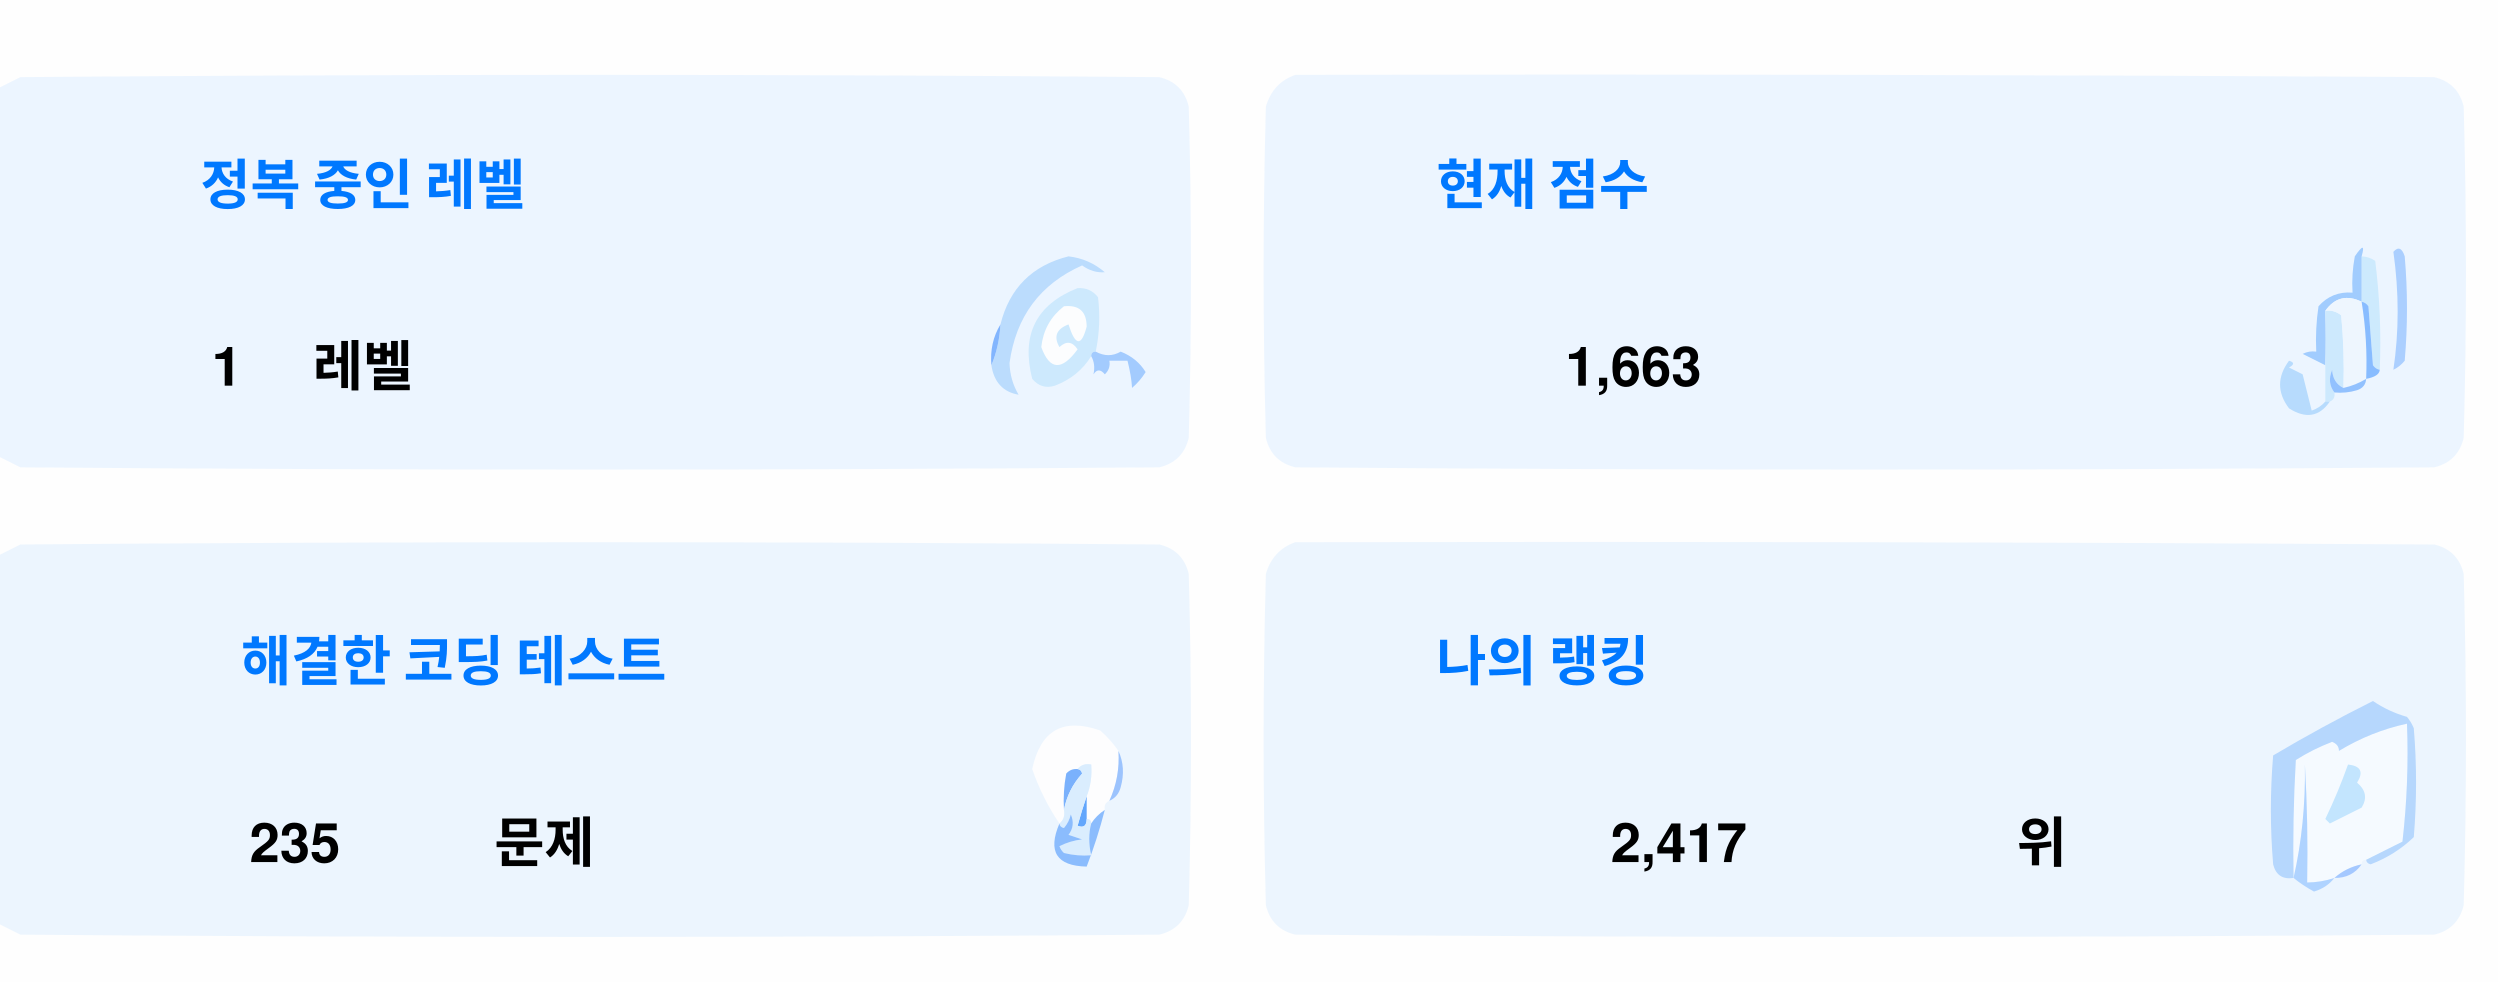
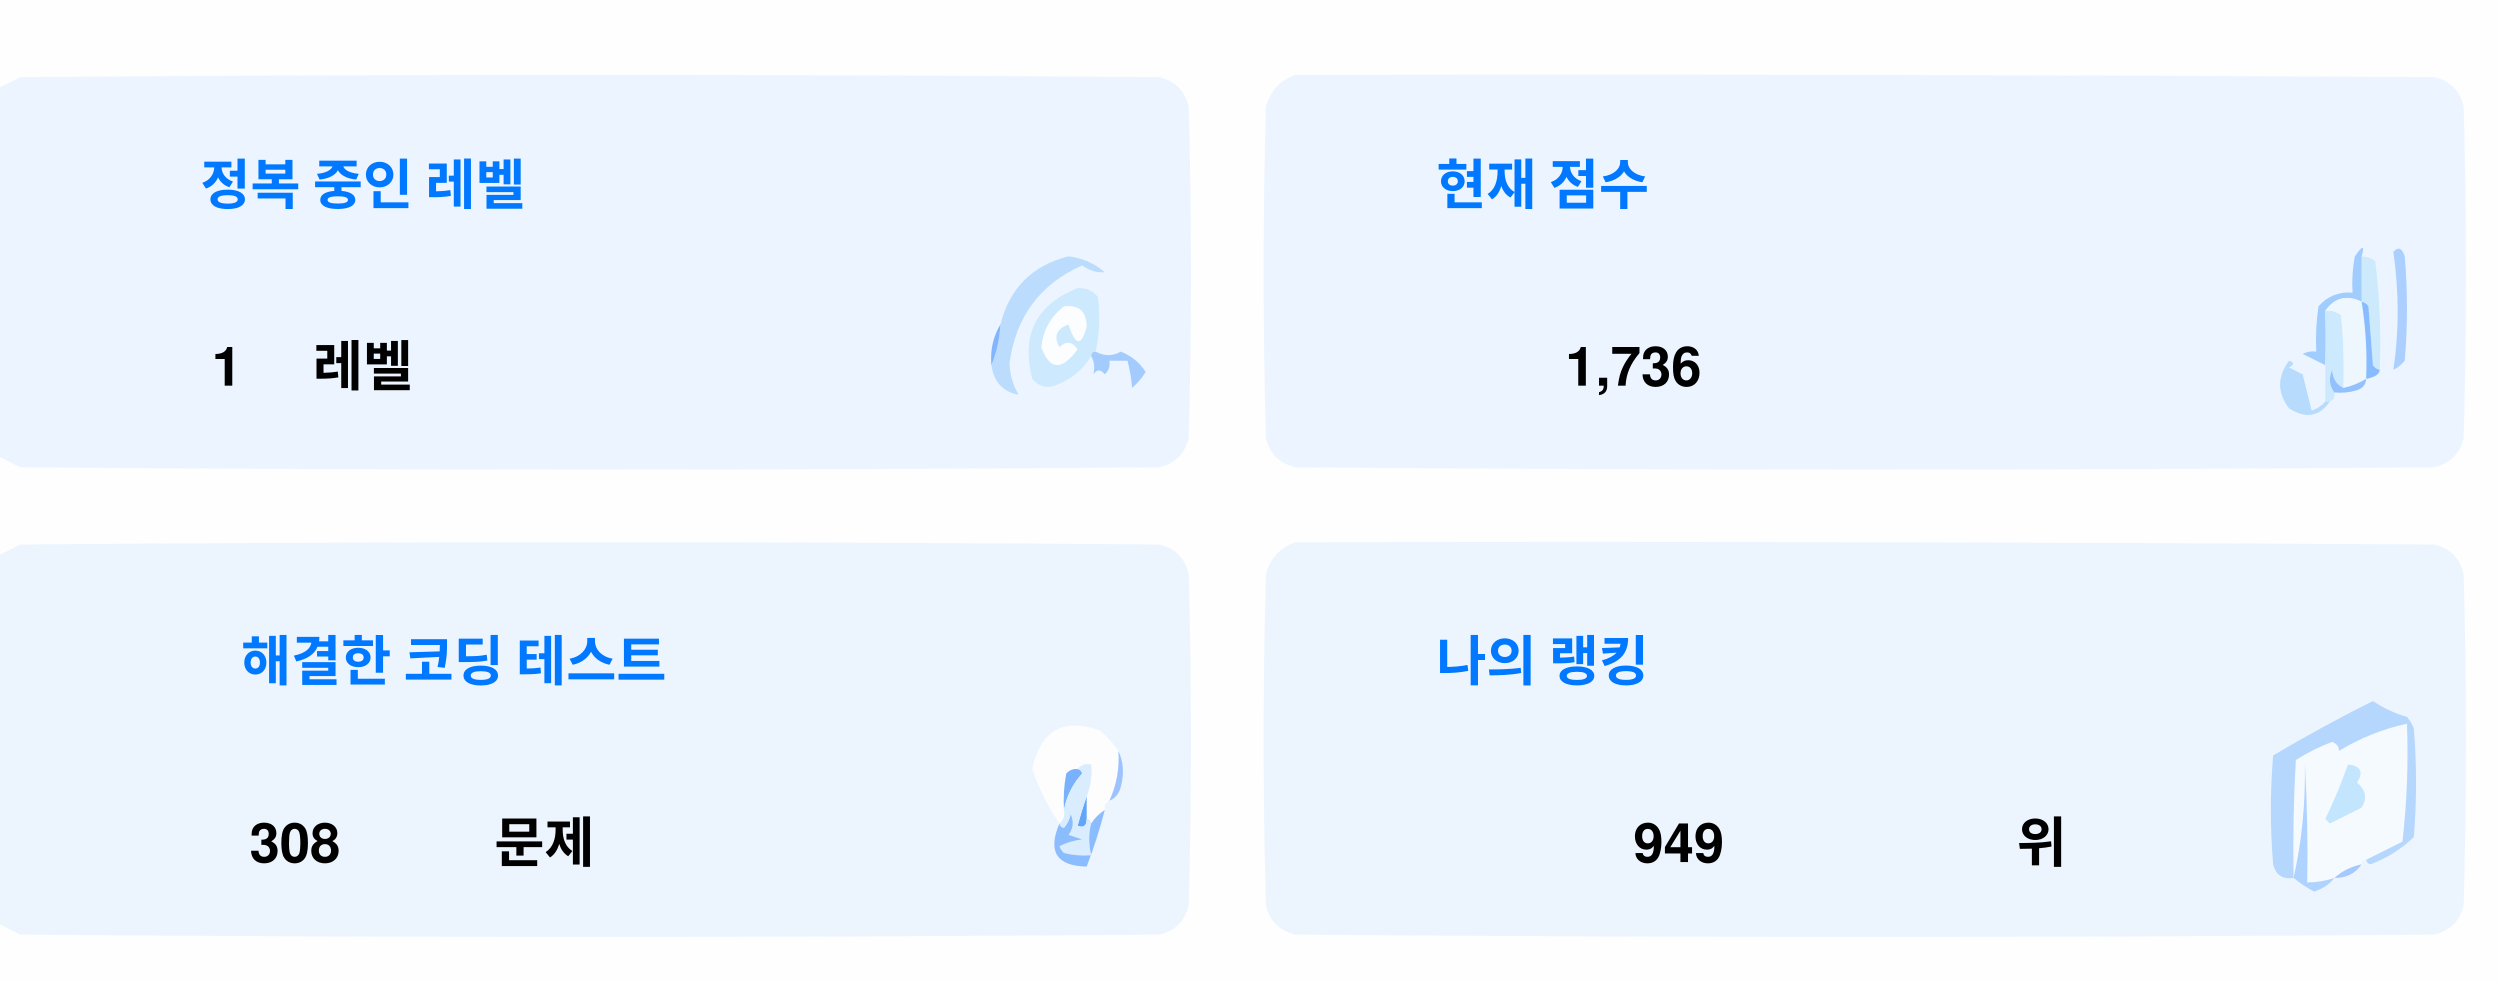
<svg xmlns="http://www.w3.org/2000/svg" version="1.1" width="551px" height="217px" style="shape-rendering:geometricPrecision; text-rendering:geometricPrecision; image-rendering:optimizeQuality; fill-rule:evenodd; clip-rule:evenodd">
  <style>
            .title {
                color: #0078ff;
                font-size: 1rem;
                line-height: 1.5rem;
                font-weight: bold;
                font-family: -apple-system,BlinkMacSystemFont,Segoe UI,Helvetica,Arial,sans-serif,Apple Color Emoji,Segoe UI Emoji;
            }
        
            .desc {
                color: #0078ff;
                font-size: 2.5rem;
                font-weight: bold;
                line-height: 1.5rem;
                font-family: -apple-system,BlinkMacSystemFont,Segoe UI,Helvetica,Arial,sans-serif,Apple Color Emoji,Segoe UI Emoji;
            }
        
            .desc-2 {
                color: #0078ff;
                font-size: 1rem;
                font-weight: bold;
                line-height: 1.5rem;
                font-family: -apple-system,BlinkMacSystemFont,Segoe UI,Helvetica,Arial,sans-serif,Apple Color Emoji,Segoe UI Emoji;
            }
        
            .text, .desc {
                animation: twinkling 4s ease-in-out infinite;
            }
        
            @keyframes twinkling {
                40% { opacity: 1; }
                50% { opacity: 0.5; }
                60% { opacity: 1; }
                70% { opacity: 0.5; }
                80% { opacity: 1; }
            };
        </style>
  <g>
    <path style="opacity:1" fill="#fefefe" d="M -0.5,-0.5 C 183.167,-0.5 366.833,-0.5 550.5,-0.5C 550.5,71.833 550.5,144.167 550.5,216.5C 366.833,216.5 183.167,216.5 -0.5,216.5C -0.5,212.167 -0.5,207.833 -0.5,203.5C 1.14,204.32 2.807,205.153 4.5,206C 88.167,206.667 171.833,206.667 255.5,206C 259,205.167 261.167,203 262,199.5C 262.667,175.167 262.667,150.833 262,126.5C 261.167,123 259,120.833 255.5,120C 171.833,119.333 88.167,119.333 4.5,120C 2.807,120.847 1.14,121.68 -0.5,122.5C -0.5,115.167 -0.5,107.833 -0.5,100.5C 1.14,101.32 2.807,102.153 4.5,103C 88.167,103.667 171.833,103.667 255.5,103C 259,102.167 261.167,100 262,96.5C 262.667,72.167 262.667,47.833 262,23.5C 261.167,20 259,17.833 255.5,17C 171.833,16.333 88.167,16.333 4.5,17C 2.807,17.847 1.14,18.68 -0.5,19.5C -0.5,12.833 -0.5,6.167 -0.5,-0.5 Z" />
  </g>
  <g>
    <path style="opacity:1" fill="#ecf5ff" d="M -0.5,100.5 C -0.5,73.5 -0.5,46.5 -0.5,19.5C 1.14,18.68 2.807,17.847 4.5,17C 88.167,16.333 171.833,16.333 255.5,17C 259,17.833 261.167,20 262,23.5C 262.667,47.833 262.667,72.167 262,96.5C 261.167,100 259,102.167 255.5,103C 171.833,103.667 88.167,103.667 4.5,103C 2.807,102.153 1.14,101.32 -0.5,100.5 Z" />
  </g>
  <g>
    <path style="opacity:1" fill="#ecf5ff" d="M 285.5,16.5 C 369.167,16.333 452.834,16.5 536.5,17C 540,17.833 542.167,20 543,23.5C 543.667,47.833 543.667,72.167 543,96.5C 542.167,100 540,102.167 536.5,103C 452.833,103.667 369.167,103.667 285.5,103C 282,102.167 279.833,100 279,96.5C 278.333,72.167 278.333,47.833 279,23.5C 280.018,19.985 282.185,17.652 285.5,16.5 Z" />
  </g>
  <g>
    <path style="opacity:1" fill="#cdeafd" d="M 520.5,56.5 C 521.583,56.539 522.583,56.873 523.5,57.5C 524.498,65.472 524.831,73.472 524.5,81.5C 523.883,81.389 523.383,81.056 523,80.5C 522.667,76.167 522.333,71.833 522,67.5C 521.617,66.944 521.117,66.611 520.5,66.5C 520.5,63.167 520.5,59.833 520.5,56.5 Z" />
  </g>
  <g>
    <path style="opacity:1" fill="#abcfff" d="M 527.5,55.5 C 528.566,54.308 529.399,54.641 530,56.5C 530.667,64.167 530.667,71.833 530,79.5C 529.311,80.357 528.478,81.023 527.5,81.5C 528.758,73.08 528.758,64.414 527.5,55.5 Z" />
  </g>
  <g>
    <path style="opacity:1" fill="#bbdcfd" d="M 218.5,80.5 C 219.657,77.727 220.324,74.727 220.5,71.5C 222.49,63.51 227.49,58.51 235.5,56.5C 238.528,56.847 241.194,58.014 243.5,60C 241.744,60.141 240.078,59.641 238.5,58.5C 229.247,62.607 223.914,69.773 222.5,80C 222.565,82.526 223.232,84.859 224.5,87C 221.07,86.397 219.07,84.231 218.5,80.5 Z" />
  </g>
  <g>
    <path style="opacity:1" fill="#cde9fd" d="M 241.5,77.5 C 240.833,77.5 240.5,77.833 240.5,78.5C 238.628,81.529 235.961,83.695 232.5,85C 230.536,85.624 228.869,85.124 227.5,83.5C 225.021,73.791 228.354,67.124 237.5,63.5C 239.374,63.39 240.874,64.056 242,65.5C 242.497,69.524 242.331,73.524 241.5,77.5 Z" />
  </g>
  <g>
    <path style="opacity:1" fill="#fcfdfe" d="M 234.5,67.5 C 237.826,67.162 239.493,68.662 239.5,72C 238.334,76.434 237,76.267 235.5,71.5C 232.832,72.515 232.166,74.182 233.5,76.5C 235.017,75.089 236.351,75.256 237.5,77C 234.006,81.771 231.34,81.605 229.5,76.5C 229.904,72.771 231.571,69.771 234.5,67.5 Z" />
  </g>
  <g>
    <path style="opacity:1" fill="#a1ccfe" d="M 520.5,56.5 C 520.5,59.833 520.5,63.167 520.5,66.5C 517.238,64.922 514.572,65.589 512.5,68.5C 512.617,72.81 512.617,76.81 512.5,80.5C 510.86,79.68 509.193,78.847 507.5,78C 508.448,77.517 509.448,77.35 510.5,77.5C 510.335,74.15 510.502,70.817 511,67.5C 512.995,65.253 515.495,64.253 518.5,64.5C 518.336,61.813 518.503,59.146 519,56.5C 520.731,53.969 521.231,53.969 520.5,56.5 Z" />
  </g>
  <g>
    <path style="opacity:1" fill="#cde9fd" d="M 512.5,68.5 C 513.822,68.33 514.989,68.663 516,69.5C 516.499,74.823 516.666,80.156 516.5,85.5C 514.955,84.77 514.122,83.437 514,81.5C 513.22,83.387 513.387,85.054 514.5,86.5C 514.672,87.492 514.338,88.158 513.5,88.5C 513.167,88.5 512.833,88.5 512.5,88.5C 512.5,85.833 512.5,83.167 512.5,80.5C 512.617,76.81 512.617,72.81 512.5,68.5 Z" />
  </g>
  <g>
    <path style="opacity:1" fill="#eef6fe" d="M 520.5,66.5 C 521.407,72.106 521.74,77.773 521.5,83.5C 519.95,84.441 518.284,85.108 516.5,85.5C 516.666,80.156 516.499,74.823 516,69.5C 514.989,68.663 513.822,68.33 512.5,68.5C 514.572,65.589 517.238,64.922 520.5,66.5 Z" />
  </g>
  <g>
    <path style="opacity:1" fill="#88bcff" d="M 520.5,66.5 C 521.117,66.611 521.617,66.944 522,67.5C 522.333,71.833 522.667,76.167 523,80.5C 523.383,81.056 523.883,81.389 524.5,81.5C 524.445,82.469 523.445,83.136 521.5,83.5C 521.74,77.773 521.407,72.106 520.5,66.5 Z" />
  </g>
  <g>
    <path style="opacity:1" fill="#82b5fe" d="M 220.5,71.5 C 220.324,74.727 219.657,77.727 218.5,80.5C 218.215,77.171 218.882,74.171 220.5,71.5 Z" />
  </g>
  <g>
    <path style="opacity:1" fill="#a3cbfe" d="M 240.5,78.5 C 240.5,77.833 240.833,77.5 241.5,77.5C 243.391,78.536 245.224,78.536 247,77.5C 249.391,78.429 251.225,79.929 252.5,82C 251.681,83.319 250.681,84.486 249.5,85.5C 249.409,83.777 249.075,81.777 248.5,79.5C 247.167,79.5 245.833,79.5 244.5,79.5C 244.719,80.675 244.386,81.675 243.5,82.5C 242.575,81.359 241.741,81.359 241,82.5C 241.331,80.981 241.164,79.648 240.5,78.5 Z" />
  </g>
  <g>
    <path style="opacity:1" fill="#b7dbfd" d="M 512.5,88.5 C 512.833,88.5 513.167,88.5 513.5,88.5C 511.199,91.857 508.199,92.357 504.5,90C 501.872,86.535 501.872,83.035 504.5,79.5C 505.696,79.846 505.696,80.346 504.5,81C 505.5,81.5 506.5,82 507.5,82.5C 508.167,85.167 508.833,87.833 509.5,90.5C 510.739,90.058 511.739,89.391 512.5,88.5 Z" />
  </g>
  <g>
    <path style="opacity:1" fill="#92c1fe" d="M 516.5,85.5 C 518.284,85.108 519.95,84.441 521.5,83.5C 521.423,84.75 520.756,85.583 519.5,86C 517.866,86.493 516.199,86.66 514.5,86.5C 513.387,85.054 513.22,83.387 514,81.5C 514.122,83.437 514.955,84.77 516.5,85.5 Z" />
  </g>
  <g>
    <path style="opacity:1" fill="#ecf5fe" d="M -0.5,203.5 C -0.5,176.5 -0.5,149.5 -0.5,122.5C 1.14,121.68 2.807,120.847 4.5,120C 88.167,119.333 171.833,119.333 255.5,120C 259,120.833 261.167,123 262,126.5C 262.667,150.833 262.667,175.167 262,199.5C 261.167,203 259,205.167 255.5,206C 171.833,206.667 88.167,206.667 4.5,206C 2.807,205.153 1.14,204.32 -0.5,203.5 Z" />
  </g>
  <g>
    <path style="opacity:1" fill="#ecf5fe" d="M 285.5,119.5 C 369.167,119.333 452.834,119.5 536.5,120C 540,120.833 542.167,123 543,126.5C 543.667,150.833 543.667,175.167 543,199.5C 542.167,203 540,205.167 536.5,206C 452.833,206.667 369.167,206.667 285.5,206C 282,205.167 279.833,203 279,199.5C 278.333,175.167 278.333,150.833 279,126.5C 280.018,122.985 282.185,120.652 285.5,119.5 Z" />
  </g>
  <g>
    <path style="opacity:1" fill="#fdfdfe" d="M 246.5,165.5 C 246.758,169.367 246.092,173.034 244.5,176.5C 243.662,176.842 243.328,177.508 243.5,178.5C 242.272,179.306 241.272,180.306 240.5,181.5C 240.5,180.833 240.167,180.5 239.5,180.5C 239.5,178.833 239.5,177.167 239.5,175.5C 240.369,173.283 240.702,170.95 240.5,168.5C 239.209,168.263 238.209,168.596 237.5,169.5C 236.504,169.414 235.671,169.748 235,170.5C 234.503,173.146 234.336,175.813 234.5,178.5C 234.737,179.791 234.404,180.791 233.5,181.5C 230.986,177.806 228.986,173.806 227.5,169.5C 229.309,160.957 234.309,158.124 242.5,161C 244.07,162.397 245.404,163.897 246.5,165.5 Z" />
  </g>
  <g>
    <path style="opacity:1" fill="#f5faff" d="M 521.5,189.5 C 520.833,189.5 520.5,189.833 520.5,190.5C 518.181,190.992 516.181,191.992 514.5,193.5C 512.565,194.15 510.565,194.483 508.5,194.5C 508.666,185.827 508.5,177.16 508,168.5C 508.141,177.227 507.308,185.56 505.5,193.5C 505.334,184.827 505.5,176.16 506,167.5C 508.527,165.903 511.194,164.57 514,163.5C 515.011,163.892 515.511,164.559 515.5,165.5C 520.21,162.641 525.21,160.641 530.5,159.5C 530.831,168.192 530.498,176.859 529.5,185.5C 526.807,186.847 524.14,188.18 521.5,189.5 Z" />
  </g>
  <g>
    <path style="opacity:1" fill="#b6d7fd" d="M 521.5,189.5 C 524.14,188.18 526.807,186.847 529.5,185.5C 530.498,176.859 530.831,168.192 530.5,159.5C 525.21,160.641 520.21,162.641 515.5,165.5C 515.511,164.559 515.011,163.892 514,163.5C 511.194,164.57 508.527,165.903 506,167.5C 505.5,176.16 505.334,184.827 505.5,193.5C 503.089,193.863 501.589,192.863 501,190.5C 500.333,182.5 500.333,174.5 501,166.5C 508.173,162.246 515.507,158.246 523,154.5C 525.304,156.068 527.804,157.235 530.5,158C 531.126,158.75 531.626,159.584 532,160.5C 532.667,168.5 532.667,176.5 532,184.5C 529.292,187.111 526.125,189.111 522.5,190.5C 521.893,190.376 521.56,190.043 521.5,189.5 Z" />
  </g>
  <g>
    <path style="opacity:1" fill="#c3e5fe" d="M 517.5,168.5 C 520.317,168.801 520.984,170.134 519.5,172.5C 521.439,174.122 521.772,175.956 520.5,178C 518.167,179.167 515.833,180.333 513.5,181.5C 513.167,181.167 512.833,180.833 512.5,180.5C 514.414,176.515 516.081,172.515 517.5,168.5 Z" />
  </g>
  <g>
    <path style="opacity:1" fill="#7ab1fc" d="M 237.5,169.5 C 238.043,169.56 238.376,169.893 238.5,170.5C 236.395,172.836 235.062,175.503 234.5,178.5C 234.336,175.813 234.503,173.146 235,170.5C 235.671,169.748 236.504,169.414 237.5,169.5 Z" />
  </g>
  <g>
    <path style="opacity:1" fill="#afd3ff" d="M 514.5,193.5 C 513.378,194.947 511.878,195.947 510,196.5C 508.348,195.601 506.848,194.601 505.5,193.5C 507.308,185.56 508.141,177.227 508,168.5C 508.5,177.16 508.666,185.827 508.5,194.5C 510.565,194.483 512.565,194.15 514.5,193.5 Z" />
  </g>
  <g>
    <path style="opacity:1" fill="#9cc3fd" d="M 246.5,165.5 C 247.634,167.966 247.801,170.633 247,173.5C 246.623,174.942 245.79,175.942 244.5,176.5C 246.092,173.034 246.758,169.367 246.5,165.5 Z" />
  </g>
  <g>
    <path style="opacity:1" fill="#62a6fc" d="M 239.5,175.5 C 239.5,177.167 239.5,178.833 239.5,180.5C 239.483,182.028 238.816,182.528 237.5,182C 238.117,179.723 238.784,177.556 239.5,175.5 Z" />
  </g>
  <g>
    <path style="opacity:1" fill="#daedfe" d="M 237.5,169.5 C 238.209,168.596 239.209,168.263 240.5,168.5C 240.702,170.95 240.369,173.283 239.5,175.5C 238.784,177.556 238.117,179.723 237.5,182C 238.816,182.528 239.483,182.028 239.5,180.5C 240.167,180.5 240.5,180.833 240.5,181.5C 239.918,183.669 239.918,186.002 240.5,188.5C 238.473,188.662 236.473,188.495 234.5,188C 234.043,187.586 233.709,187.086 233.5,186.5C 235.078,185.702 236.744,185.202 238.5,185C 237.5,184.667 236.5,184.333 235.5,184C 236.554,182.612 236.72,181.112 236,179.5C 235.751,180.624 235.251,181.624 234.5,182.5C 233.893,182.376 233.56,182.043 233.5,181.5C 234.404,180.791 234.737,179.791 234.5,178.5C 235.062,175.503 236.395,172.836 238.5,170.5C 238.376,169.893 238.043,169.56 237.5,169.5 Z" />
  </g>
  <g>
    <path style="opacity:1" fill="#8bbcfd" d="M 243.5,178.5 C 242.395,182.803 241.062,186.969 239.5,191C 232.857,190.847 230.857,187.68 233.5,181.5C 233.56,182.043 233.893,182.376 234.5,182.5C 235.251,181.624 235.751,180.624 236,179.5C 236.72,181.112 236.554,182.612 235.5,184C 236.5,184.333 237.5,184.667 238.5,185C 236.744,185.202 235.078,185.702 233.5,186.5C 233.709,187.086 234.043,187.586 234.5,188C 236.473,188.495 238.473,188.662 240.5,188.5C 239.918,186.002 239.918,183.669 240.5,181.5C 241.272,180.306 242.272,179.306 243.5,178.5 Z" />
  </g>
  <g>
    <path style="opacity:1" fill="#a4c8ff" d="M 520.5,190.5 C 519.089,192.539 517.089,193.539 514.5,193.5C 516.181,191.992 518.181,190.992 520.5,190.5 Z" />
  </g>
  <text text-anchor="middle" x="80" y="45" class="title" style="fill:#0078ff;" stroke="#none" stroke-width="1">정복 중인 레벨</text>
  <text text-anchor="middle" x="50" y="85" class="desc" stroke="#none" stroke-width="1">1</text>
  <text text-anchor="middle" x="80" y="85" class="desc-2" stroke="#none" stroke-width="1">레벨</text>
  <text text-anchor="middle" x="340" y="45" class="title" style="fill:#0078ff;" stroke="#none" stroke-width="1">현재 점수</text>
-   <text text-anchor="middle" x="360" y="85" class="desc" stroke="#none" stroke-width="1">1,663</text>
+   <text text-anchor="middle" x="360" y="85" class="desc" stroke="#none" stroke-width="1">1,736</text>
  <text text-anchor="middle" x="100" y="150" class="title" style="fill:#0078ff;" stroke="#none" stroke-width="1">해결한 코딩 테스트</text>
-   <text text-anchor="middle" x="65" y="190" class="desc" stroke="#none" stroke-width="1">235</text>
+   <text text-anchor="middle" x="65" y="190" class="desc" stroke="#none" stroke-width="1">308</text>
  <text text-anchor="middle" x="120" y="190" class="desc-2" stroke="#none" stroke-width="1">문제</text>
  <text text-anchor="middle" x="340" y="150" class="title" style="fill:#0078ff;" stroke="#none" stroke-width="1">나의 랭킹</text>
-   <text text-anchor="middle" x="370" y="190" class="desc" stroke="#none" stroke-width="1">2,417</text>
+   <text text-anchor="middle" x="370" y="190" class="desc" stroke="#none" stroke-width="1">949</text>
  <text text-anchor="middle" x="450" y="190" class="desc-2" stroke="#none" stroke-width="1">위</text>
</svg>
